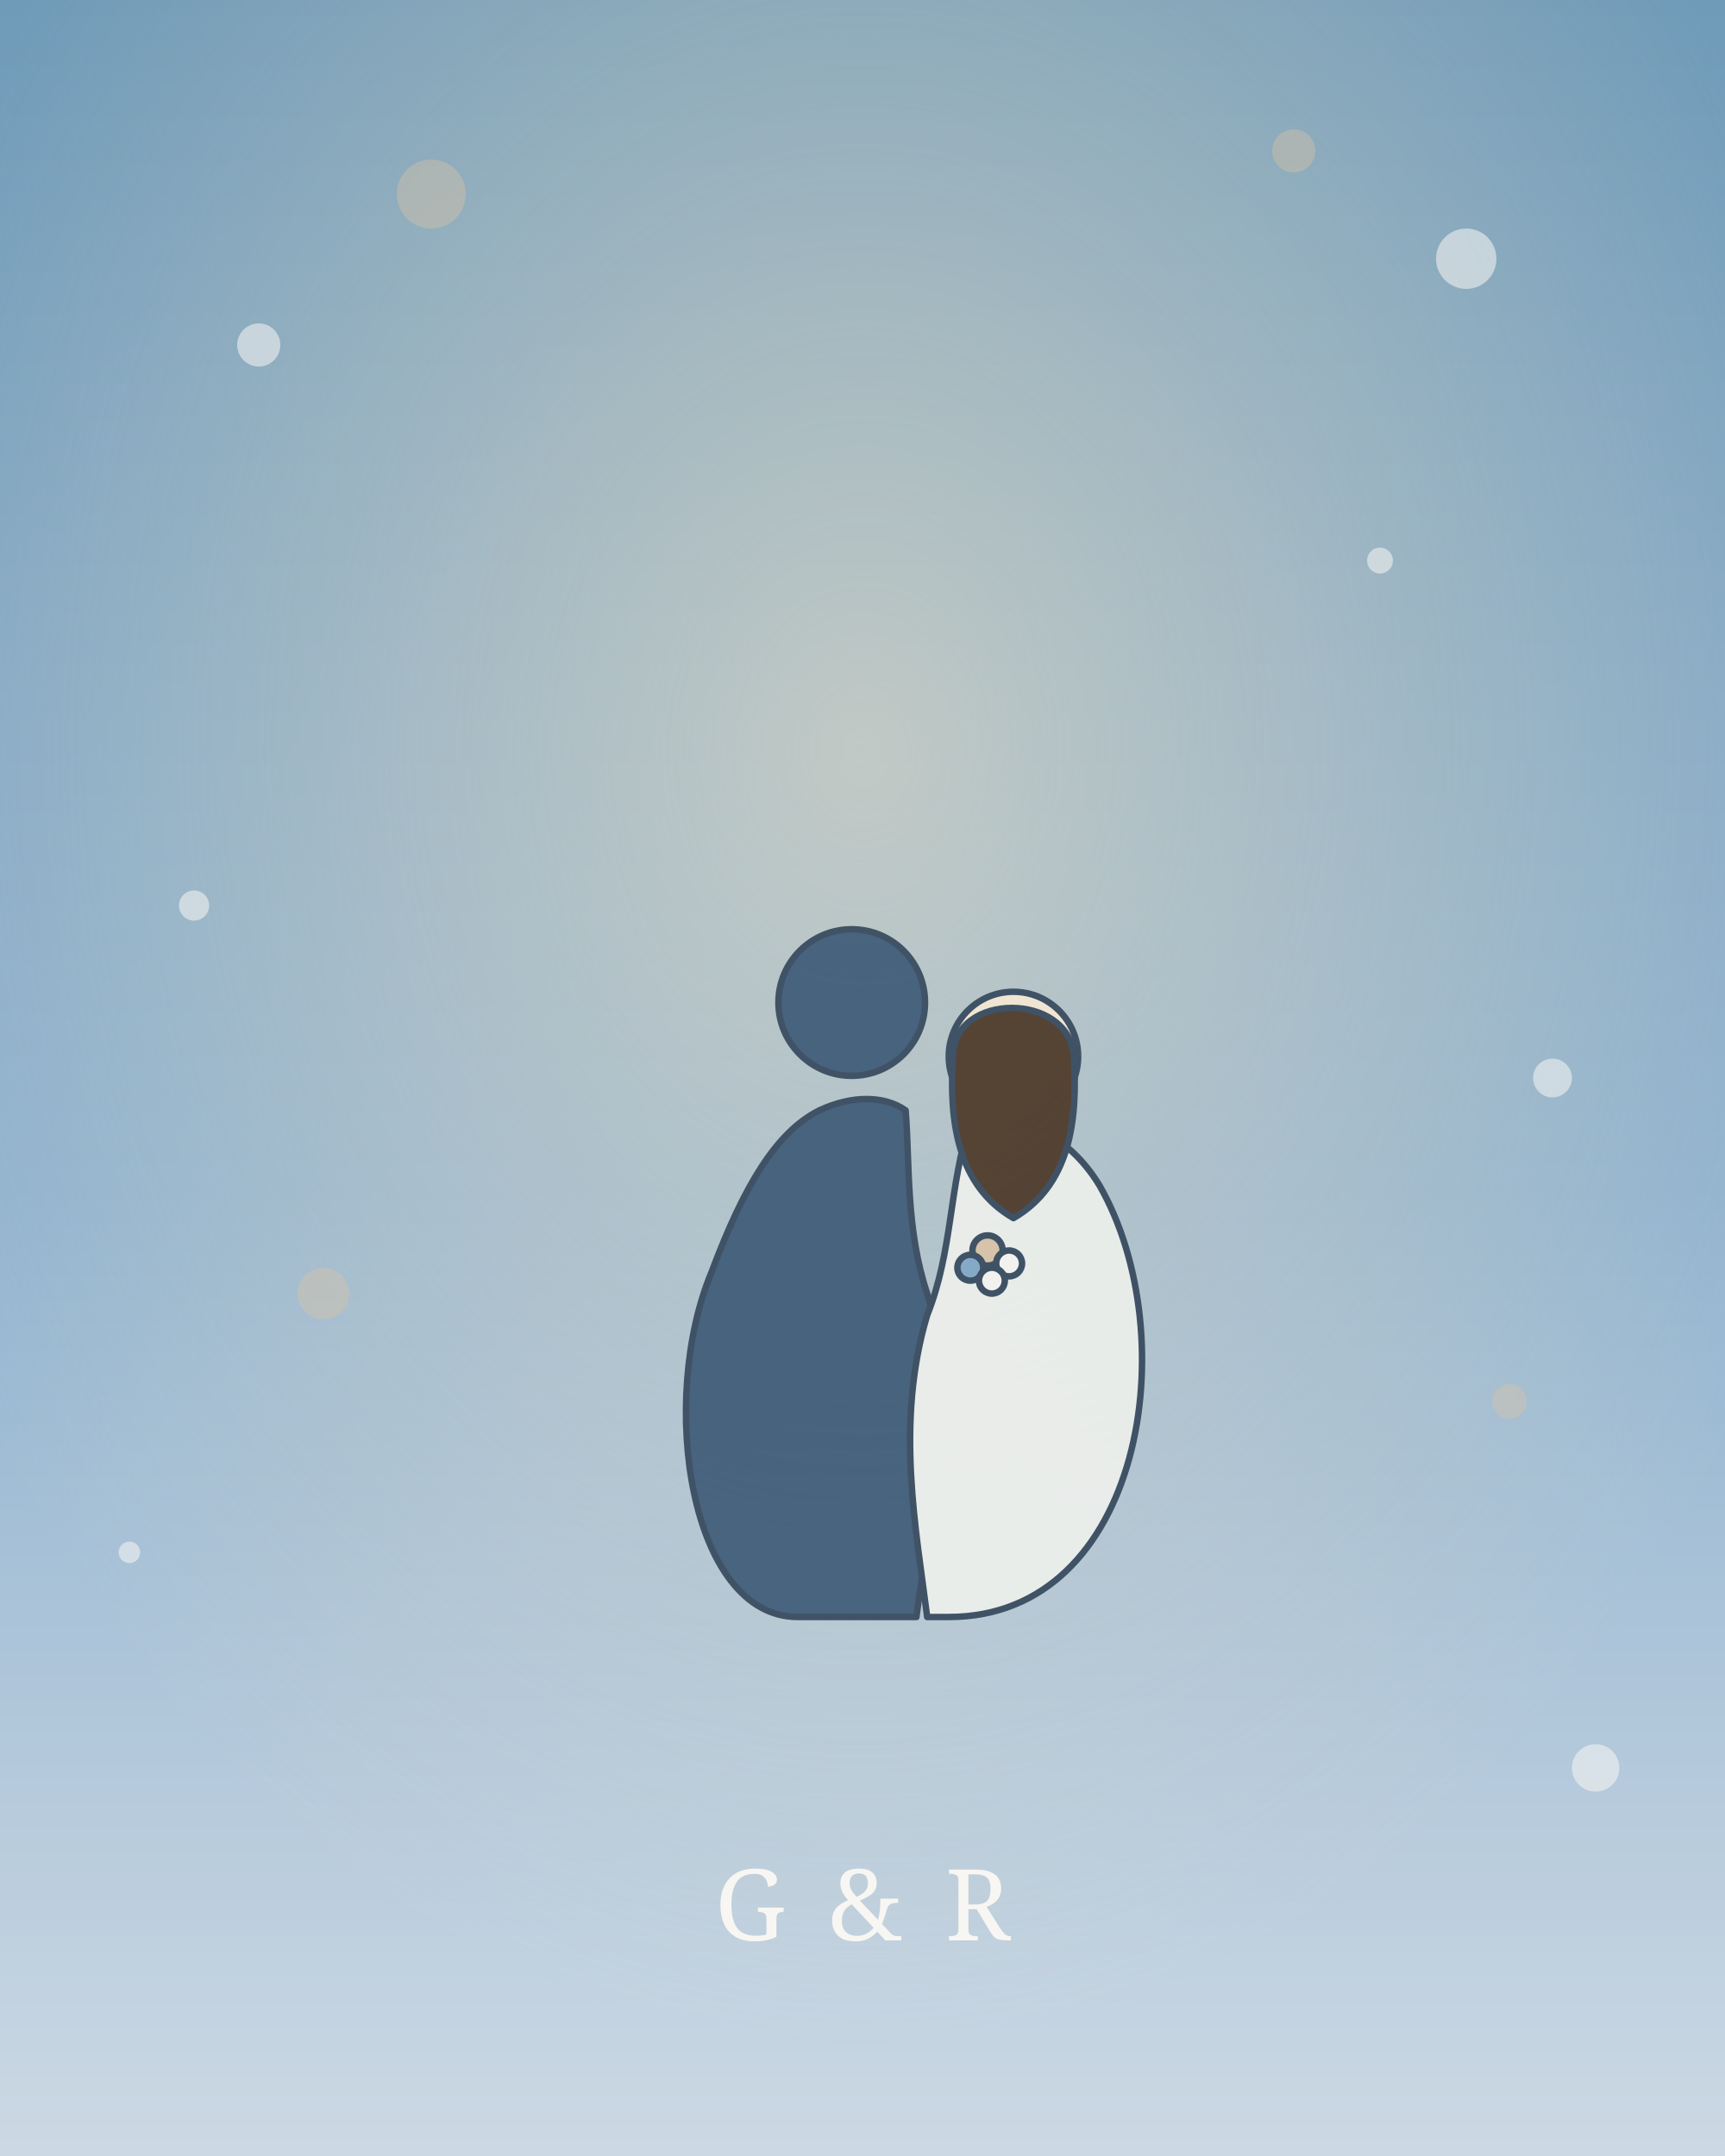
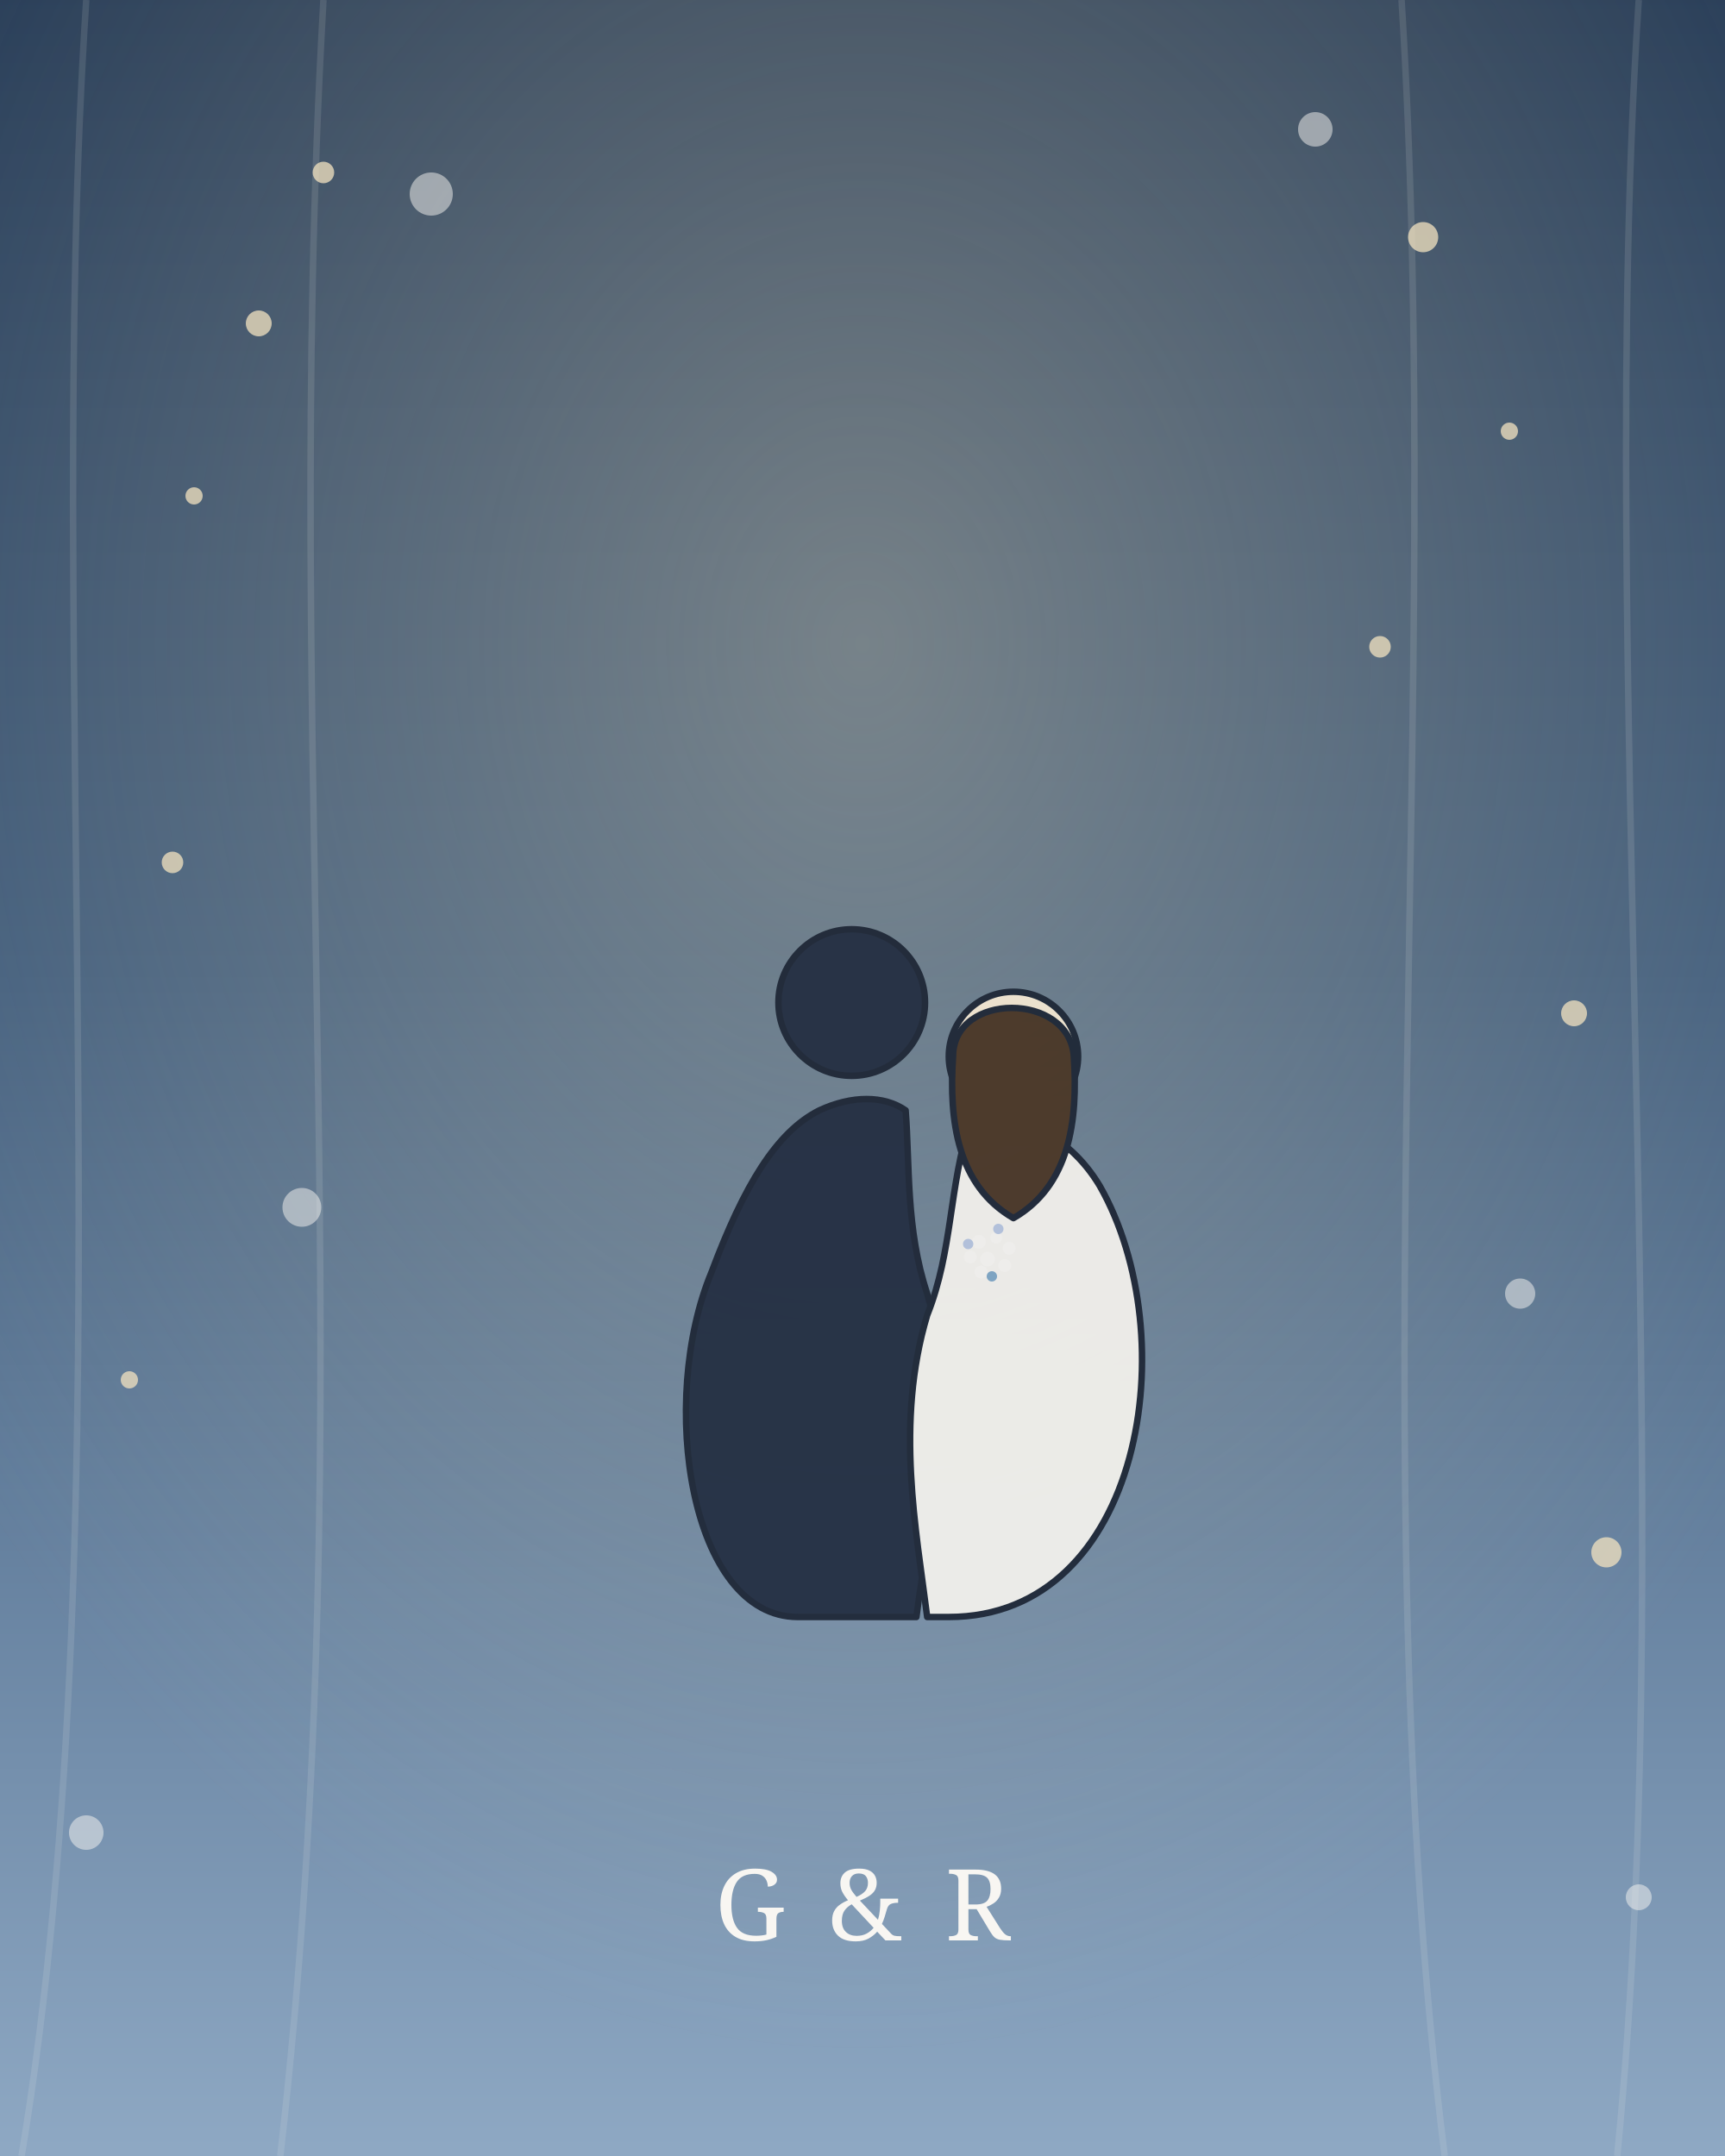
<svg xmlns="http://www.w3.org/2000/svg" viewBox="0 0 800 1000" role="img" aria-labelledby="title desc">
  <defs>
    <linearGradient id="sky" x1="0" y1="0" x2="0" y2="1">
-       <stop offset="0%" stop-color="#6f9ab8" />
-       <stop offset="55%" stop-color="#8fb2cf" />
-       <stop offset="100%" stop-color="#cdd9e4" />
+       <stop offset="0%" stop-color="#243a56" />
+       <stop offset="45%" stop-color="#3f5c7d" />
+       <stop offset="100%" stop-color="#8fa9c4" />
    </linearGradient>
-     <radialGradient id="glow" cx="50%" cy="35%" r="60%">
-       <stop offset="0%" stop-color="#f3e3c4" stop-opacity="0.55" />
-       <stop offset="100%" stop-color="#f3e3c4" stop-opacity="0" />
+     <radialGradient id="glow" cx="50%" cy="30%" r="65%">
+       <stop offset="0%" stop-color="#f0dfb8" stop-opacity="0.35" />
+       <stop offset="100%" stop-color="#f0dfb8" stop-opacity="0" />
    </radialGradient>
  </defs>
  <rect width="800" height="1000" fill="url(#sky)" />
  <rect width="800" height="1000" fill="url(#glow)" />
-   <g opacity="0.55" fill="#F8F6F2">
-     <circle cx="120" cy="160" r="10" />
-     <circle cx="680" cy="120" r="14" />
-     <circle cx="640" cy="260" r="6" />
-     <circle cx="90" cy="420" r="7" />
-     <circle cx="720" cy="500" r="9" />
-     <circle cx="60" cy="720" r="5" />
-     <circle cx="740" cy="820" r="11" />
+   <g opacity="0.12" stroke="#F8F6F2" stroke-width="3" fill="none">
+     <path d="M40 0 C 20 300 60 700 10 1000" />
+     <path d="M150 0 C 130 350 170 650 130 1000" />
+     <path d="M650 0 C 670 320 630 680 670 1000" />
+     <path d="M760 0 C 740 300 780 700 750 1000" />
  </g>
-   <g opacity="0.4" fill="#D9C3A5">
-     <circle cx="200" cy="90" r="16" />
-     <circle cx="600" cy="70" r="10" />
-     <circle cx="150" cy="600" r="12" />
-     <circle cx="700" cy="650" r="8" />
+   <g opacity="0.75" fill="#F3E3C0">
+     <circle cx="120" cy="150" r="6" />
+     <circle cx="90" cy="230" r="4" />
+     <circle cx="660" cy="110" r="7" />
+     <circle cx="700" cy="200" r="4" />
+     <circle cx="640" cy="300" r="5" />
+     <circle cx="80" cy="400" r="5" />
+     <circle cx="730" cy="470" r="6" />
+     <circle cx="60" cy="640" r="4" />
+     <circle cx="745" cy="720" r="7" />
+     <circle cx="150" cy="80" r="5" />
  </g>
-   <g transform="translate(400,560)" fill="none" stroke="#33465a" stroke-width="3" stroke-linejoin="round" stroke-linecap="round" opacity="0.9">
-     <path d="M -30 190 C -80 190 -95 90 -70 30 C -55 -10 -40 -35 -20 -45 C -5 -52 10 -52 20 -45              C 22 -20 20 10 30 40 C 45 90 30 150 25 190 Z" fill="#3c5975" />
-     <circle cx="-5" cy="-95" r="34" fill="#3c5975" />
-     <path d="M 40 190 C 130 190 150 60 110 -10 C 95 -35 70 -45 50 -40              C 40 -10 42 20 30 50 C 15 100 25 150 30 190 Z" fill="#eef1ec" />
+   <g opacity="0.5" fill="#F8F6F2">
+     <circle cx="200" cy="90" r="10" />
+     <circle cx="610" cy="60" r="8" />
+     <circle cx="140" cy="560" r="9" />
+     <circle cx="705" cy="600" r="7" />
+     <circle cx="40" cy="850" r="8" />
+     <circle cx="760" cy="880" r="6" />
+   </g>
+   <g transform="translate(400,560)" fill="none" stroke="#1c2534" stroke-width="3" stroke-linejoin="round" stroke-linecap="round" opacity="0.92">
+     <path d="M -30 190 C -80 190 -95 90 -70 30 C -55 -10 -40 -35 -20 -45 C -5 -52 10 -52 20 -45              C 22 -20 20 10 30 40 C 45 90 30 150 25 190 Z" fill="#222c40" />
+     <circle cx="-5" cy="-95" r="34" fill="#222c40" />
+     <path d="M 40 190 C 130 190 150 60 110 -10 C 95 -35 70 -45 50 -40              C 40 -10 42 20 30 50 C 15 100 25 150 30 190 Z" fill="#f5f3ee" />
    <circle cx="70" cy="-70" r="30" fill="#f6e9d4" />
    <path d="M 42 -70 C 42 -100 96 -100 98 -70 C 100 -40 96 -10 70 5 C 44 -10 40 -40 42 -70 Z" fill="#4a3524" />
-     <g transform="translate(58,20)">
-       <circle cx="0" cy="0" r="7" fill="#D9C3A5" />
-       <circle cx="10" cy="6" r="6" fill="#F8F6F2" />
-       <circle cx="-8" cy="8" r="6" fill="#7FA7C6" />
-       <circle cx="2" cy="14" r="6" fill="#F8F6F2" />
+     <g transform="translate(58,20)" stroke="none">
+       <circle cx="-4" cy="-4" r="3.2" fill="#F8F6F2" />
+       <circle cx="4" cy="-6" r="2.8" fill="#F8F6F2" />
+       <circle cx="10" cy="-1" r="3" fill="#F8F6F2" />
+       <circle cx="-8" cy="3" r="3" fill="#F8F6F2" />
+       <circle cx="0" cy="4" r="3.4" fill="#F8F6F2" />
+       <circle cx="8" cy="7" r="3" fill="#F8F6F2" />
+       <circle cx="-3" cy="10" r="3" fill="#F8F6F2" />
+       <circle cx="5" cy="-10" r="2.4" fill="#B7C6E0" />
+       <circle cx="-9" cy="-3" r="2.4" fill="#B7C6E0" />
+       <circle cx="2" cy="12" r="2.4" fill="#7FA7C6" />
    </g>
  </g>
  <text x="400" y="900" text-anchor="middle" font-family="'Playfair Display', Georgia, serif" font-size="46" fill="#F8F6F2" letter-spacing="4">G &amp; R</text>
</svg>
